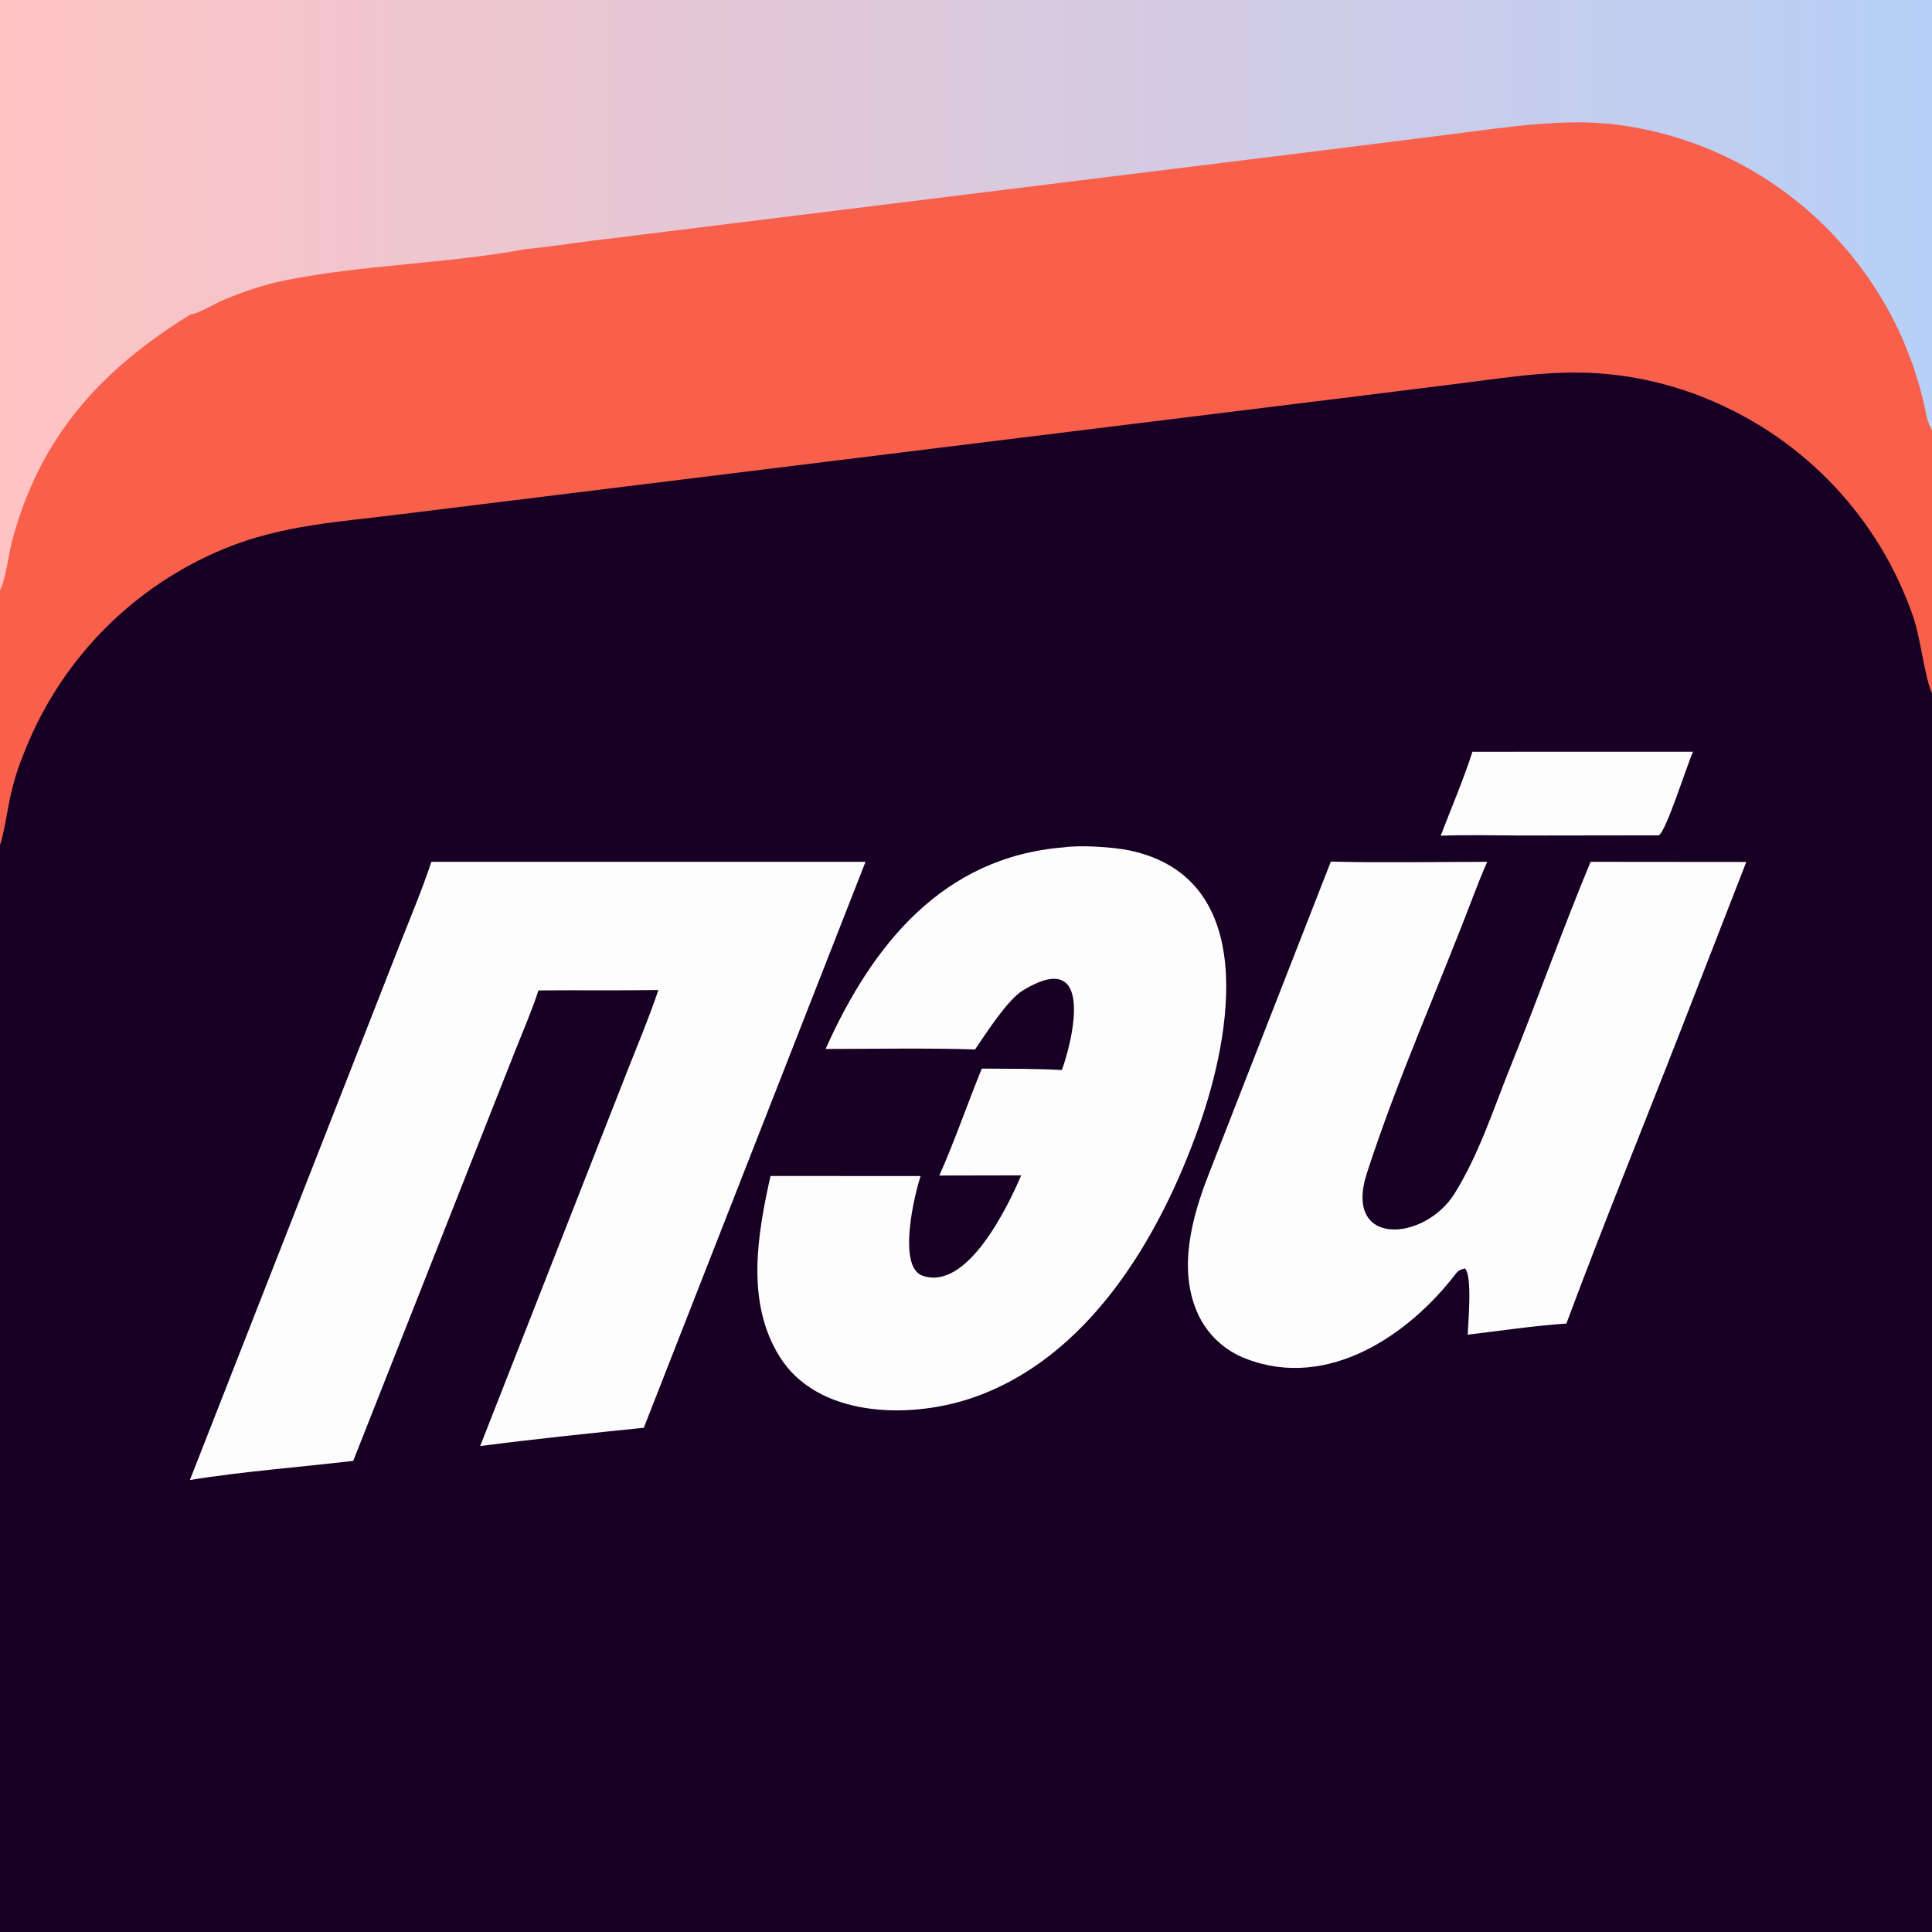
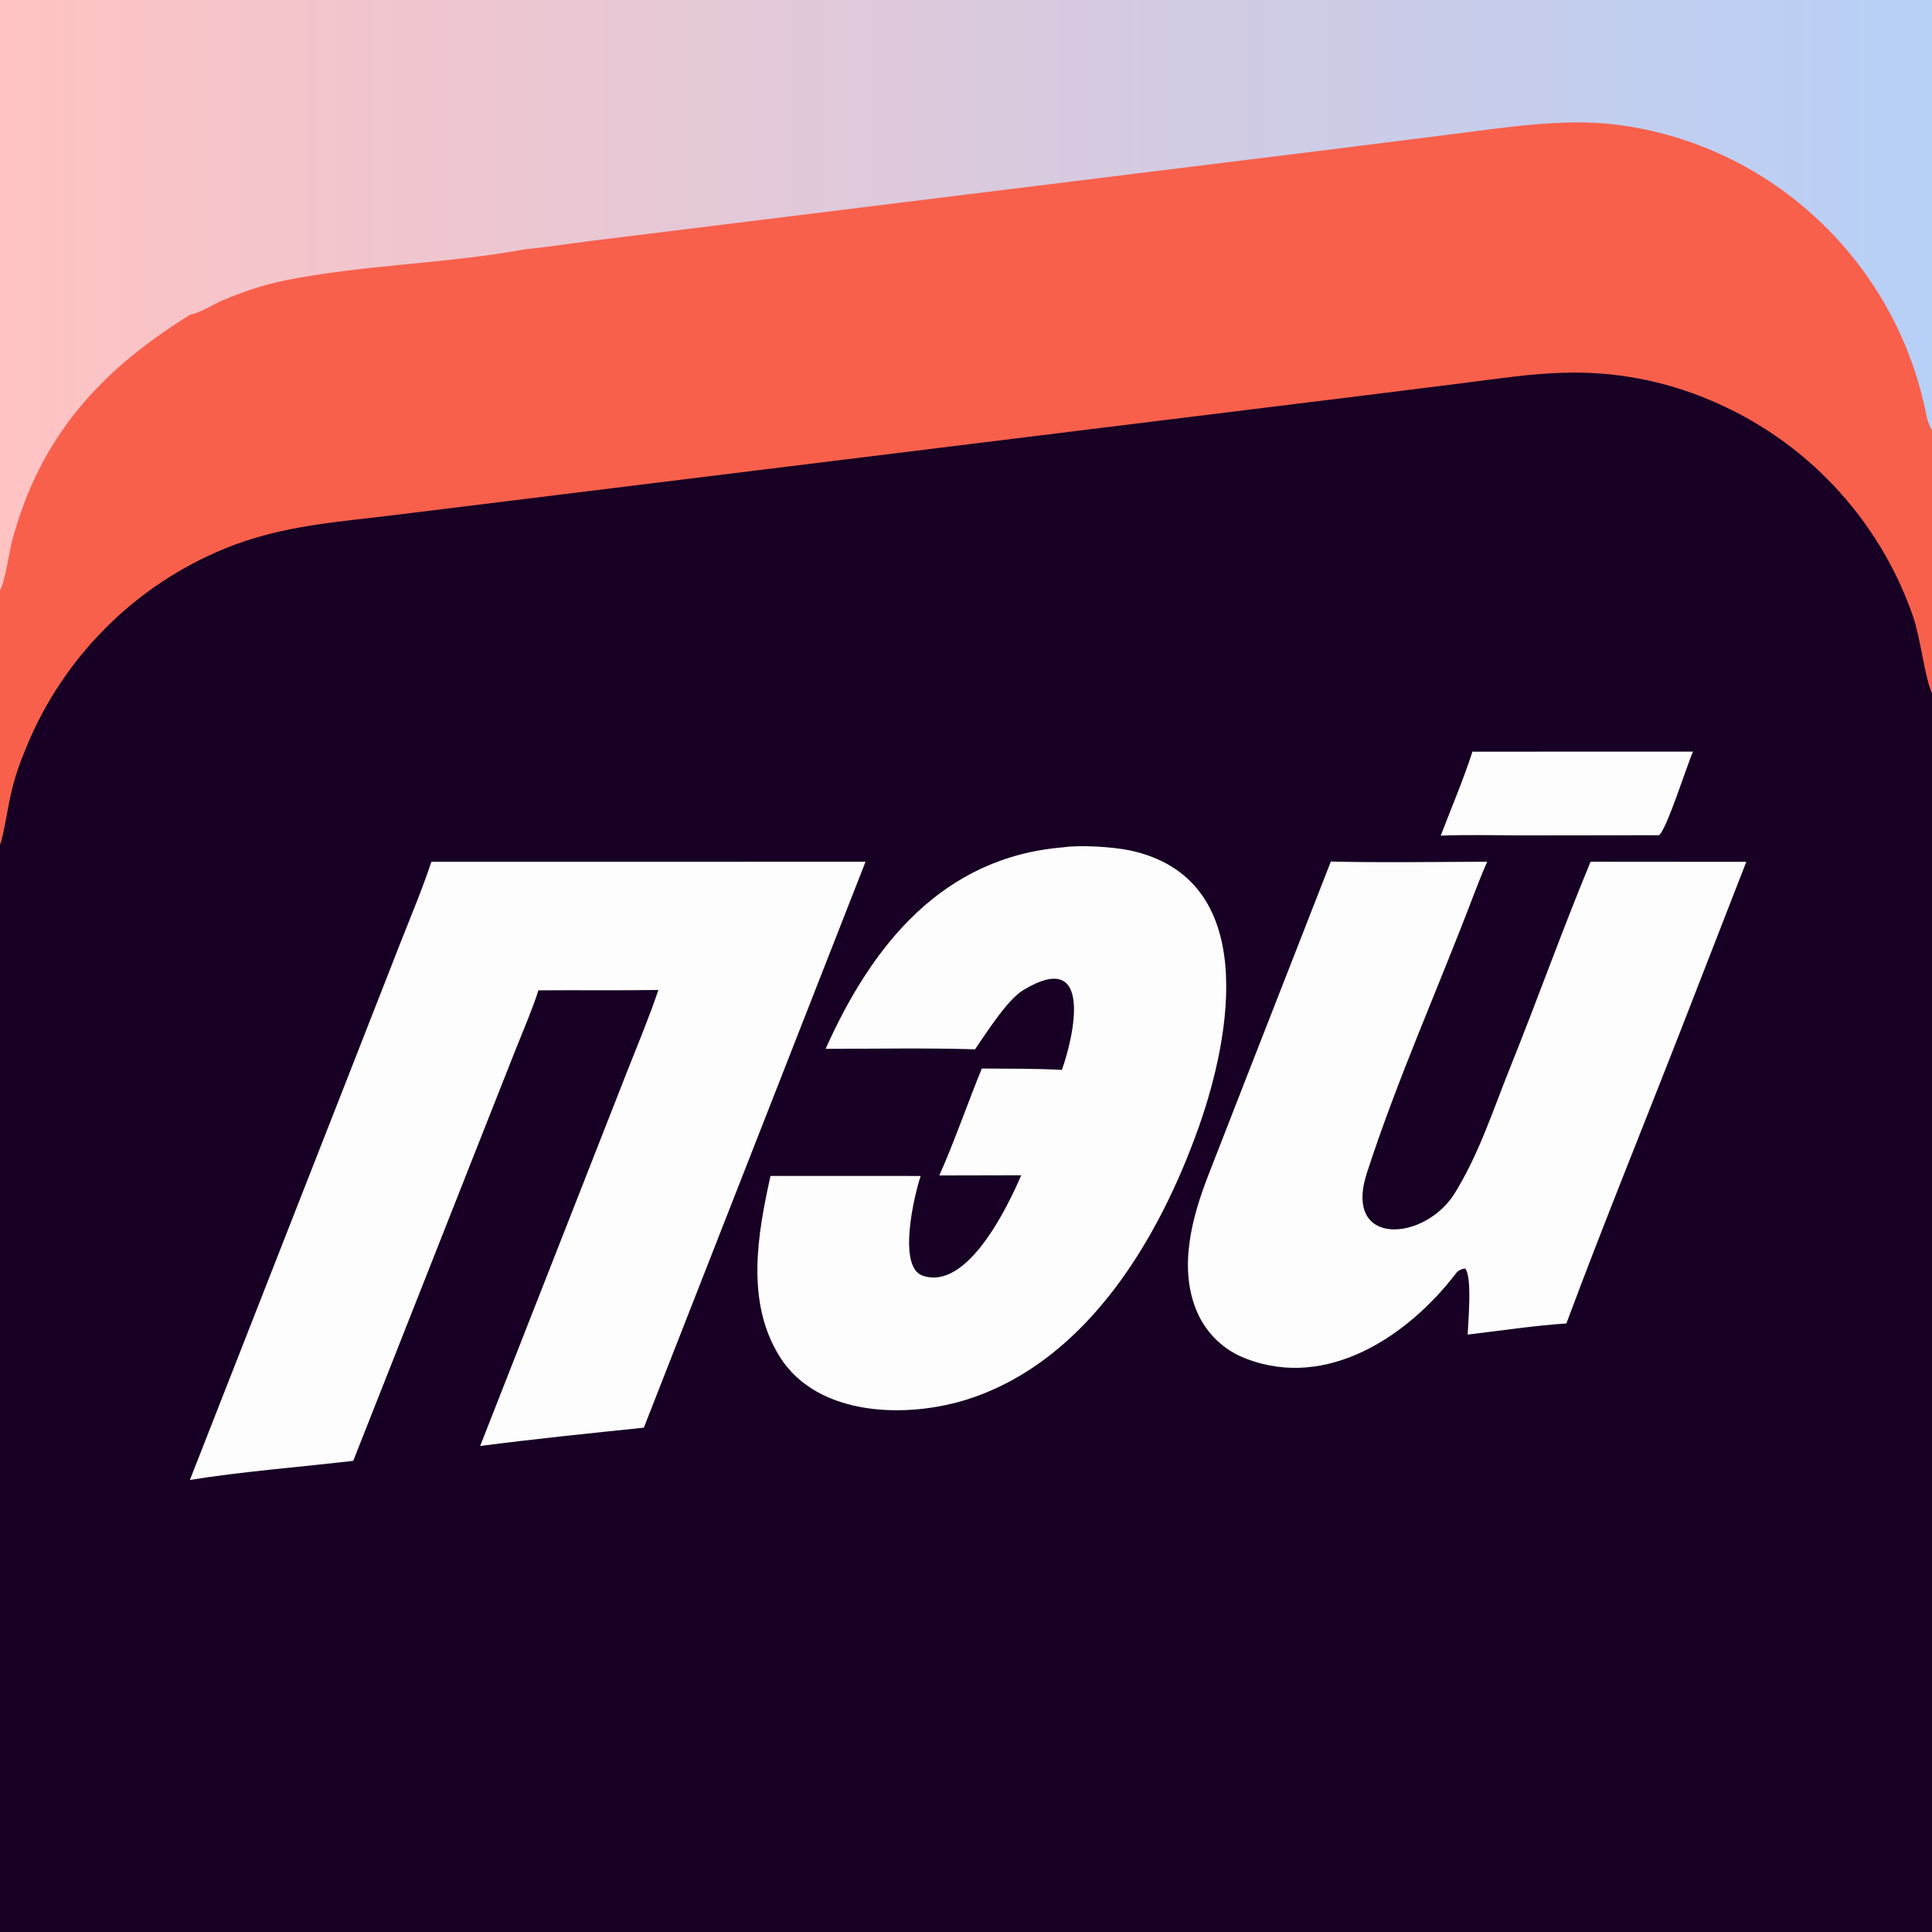
- <svg xmlns="http://www.w3.org/2000/svg" width="320" height="320" viewBox="0 0 320 320" fill="none">
-   <rect width="320" height="320" fill="url(#paint0_linear_1025_38209)" />
-   <path d="M-1.14441e-05 113L36.5 75L291.5 55L320 87V320H0L-1.14441e-05 113Z" fill="#170023" />
-   <path d="M240.409 22.231C249.581 21.058 259.037 19.581 267.497 20.615C293.365 23.776 314.222 43.481 319.107 68.982C319.213 69.529 319.668 70.792 320 71.26V114.836C318.745 112.037 318.143 105.809 316.883 102.155C311.283 85.898 298.99 72.815 283.112 66.213C275.47 62.989 267.218 61.462 258.928 61.737C253.6 61.883 248.043 62.711 242.732 63.391L225.72 65.518L66.475 85.161C56.239 86.459 46.833 86.916 37.213 90.858C22.307 96.978 10.477 108.819 4.372 123.73C3.116 126.746 2.423 128.777 1.714 131.923C1.351 133.532 0.521 138.764 0 139.928V97.727C0.807 96.497 1.521 91.412 1.983 89.668C6.572 72.373 16.633 61.303 31.506 52.116C33.145 51.828 35.343 50.392 36.929 49.718C40.207 48.323 43.697 47.152 47.192 46.444C60.079 43.834 74.151 43.677 87.049 41.26C90.618 40.946 94.472 40.31 98.065 39.876L217.901 25.059L240.409 22.231Z" fill="#F8604C" />
-   <path d="M71.447 142.745L143.356 142.744L106.635 236.479C97.825 237.387 88.288 238.37 79.531 239.512L103.887 177.437C105.6 173.107 107.58 168.356 109.047 163.982C102.467 164.075 95.784 163.986 89.18 164.044C88.241 167.038 86.54 170.986 85.355 173.983L78.48 191.378L58.508 241.966C50.114 242.963 39.649 243.775 31.453 245.138L57.406 178.929L66.221 156.427C67.885 152.186 70.051 147.029 71.447 142.745Z" fill="#FEFDFD" />
-   <path d="M220.429 142.709C228.838 142.913 237.883 142.76 246.326 142.744C245.512 144.595 244.722 146.571 243.999 148.472C238.207 163.709 231.422 178.798 226.405 194.295C222.395 206.684 236.014 205.648 240.945 197.653C244.994 191.089 247.198 184.12 250.055 176.992C254.637 165.638 258.762 154.037 263.45 142.746L289.24 142.768L278.502 170.354C272.202 186.527 265.482 202.996 259.44 219.227C254.51 219.529 248.101 220.472 243.093 221.065C243.174 219.012 243.894 211.345 242.649 210.104C242.06 210.218 241.564 210.397 241.175 210.905C233.382 221.11 219.968 230.297 206.403 225.058C202.788 223.702 199.873 220.945 198.316 217.412C195.119 210.127 197.403 201.67 200.145 194.636C202.116 189.58 204.077 184.521 206.056 179.468L220.429 142.709Z" fill="#FEFDFD" />
-   <path d="M176.115 140.354C178.908 139.938 184.389 140.288 187.116 140.864C208.681 145.46 203.923 171.498 198.588 186.586C192.083 204.985 180.231 225.169 160.655 231.658C150.489 235.027 135.379 234.791 129.099 224.653C123.491 215.601 125.468 204.482 127.616 194.782L144.38 194.788L152.485 194.795C151.431 197.936 148.61 209.823 152.795 211.292C160.176 213.882 166.868 199.966 169.145 194.677L155.579 194.703C157.998 189.319 160.313 182.627 162.615 176.994C166.879 177.032 171.671 176.983 175.882 177.231C177.766 172.01 181.331 156.808 169.438 164.033C166.864 165.597 163.354 171.117 161.503 173.818C153.555 173.565 144.757 173.736 136.746 173.739C144.432 156.556 156.091 141.988 176.115 140.354Z" fill="#FEFDFD" />
-   <path d="M243.882 124.516L280.422 124.506C279.432 126.649 275.992 137.672 274.75 138.356L251.847 138.387C247.649 138.377 242.78 138.245 238.626 138.425C240.316 134.006 242.467 128.938 243.882 124.516Z" fill="#FEFDFD" />
+ <svg xmlns="http://www.w3.org/2000/svg" width="32" height="32" viewBox="0 0 32 32" fill="none">
+   <g clip-path="url(#clip0_379_1646)">
+     <path d="M32 0H0V32H32V0Z" fill="url(#paint0_linear_379_1646)" />
+     <path d="M-1.19209e-06 11.3L3.65 7.5L29.15 5.5L32 8.7L34 33H-2L-1.19209e-06 11.3Z" fill="#170023" />
+     <path d="M24.041 2.224C24.958 2.107 25.904 1.959 26.75 2.062C29.337 2.378 31.422 4.349 31.911 6.899C31.921 6.954 31.967 7.08 32 7.127V11.484C31.875 11.204 31.814 10.582 31.688 10.216C31.128 8.591 29.899 7.282 28.311 6.622C27.547 6.3 26.722 6.147 25.893 6.174C25.36 6.189 24.804 6.272 24.273 6.34L22.572 6.553L6.647 8.517C5.624 8.647 4.683 8.692 3.721 9.087C2.231 9.699 1.048 10.883 0.437 12.374C0.312 12.675 0.242 12.879 0.171 13.193C0.135 13.354 0.052 13.877 0 13.994V9.774C0.081 9.65 0.152 9.142 0.198 8.968C0.657 7.238 1.663 6.131 3.151 5.212C3.315 5.184 3.534 5.04 3.693 4.973C4.021 4.833 4.37 4.716 4.719 4.645C6.008 4.384 7.415 4.368 8.705 4.127C9.062 4.095 9.447 4.032 9.807 3.988L21.79 2.507L24.041 2.224Z" fill="#F8604C" />
+     <path d="M7.145 14.274L14.336 14.273L10.664 23.647C9.782 23.738 8.829 23.836 7.953 23.95L10.389 17.743C10.56 17.31 10.758 16.835 10.905 16.397C10.247 16.407 9.578 16.398 8.918 16.403C8.824 16.703 8.654 17.098 8.535 17.397L7.848 19.137L5.851 24.196C5.011 24.295 3.965 24.377 3.145 24.513L5.741 17.892L6.622 15.642C6.788 15.218 7.005 14.702 7.145 14.274Z" fill="#FEFDFD" />
+     <path d="M22.043 14.27C22.884 14.29 23.788 14.275 24.633 14.273C24.551 14.458 24.472 14.656 24.4 14.846C23.821 16.369 23.142 17.878 22.64 19.428C22.239 20.667 23.601 20.563 24.095 19.764C24.499 19.108 24.72 18.411 25.006 17.698C25.464 16.562 25.876 15.402 26.345 14.273L28.924 14.275L27.85 17.034C27.22 18.651 26.548 20.298 25.944 21.921C25.451 21.951 24.81 22.046 24.309 22.105C24.317 21.9 24.389 21.133 24.265 21.009C24.206 21.02 24.156 21.038 24.117 21.089C23.338 22.11 21.997 23.028 20.64 22.504C20.279 22.369 19.987 22.093 19.832 21.74C19.512 21.011 19.74 20.166 20.015 19.462C20.212 18.957 20.408 18.451 20.606 17.945L22.043 14.27Z" fill="#FEFDFD" />
+     <path d="M17.612 14.034C17.891 13.992 18.439 14.027 18.712 14.085C20.868 14.544 20.392 17.148 19.859 18.657C19.208 20.497 18.023 22.515 16.066 23.164C15.049 23.501 13.538 23.477 12.91 22.464C12.349 21.558 12.547 20.447 12.762 19.477L14.438 19.477L15.249 19.478C15.143 19.792 14.861 20.981 15.28 21.128C16.018 21.387 16.687 19.995 16.915 19.466L15.558 19.469C15.8 18.93 16.031 18.261 16.262 17.698C16.688 17.702 17.167 17.697 17.588 17.721C17.777 17.199 18.133 15.679 16.944 16.402C16.686 16.558 16.335 17.11 16.15 17.38C15.356 17.355 14.476 17.372 13.675 17.372C14.443 15.654 15.609 14.197 17.612 14.034Z" fill="#FEFDFD" />
+     <path d="M24.388 12.45L28.042 12.449C27.943 12.664 27.599 13.766 27.475 13.834L25.185 13.837C24.765 13.836 24.278 13.823 23.863 13.841C24.032 13.399 24.247 12.892 24.388 12.45Z" fill="#FEFDFD" />
+   </g>
  <defs>
-     <linearGradient id="paint0_linear_1025_38209" x1="0" y1="160" x2="320" y2="160" gradientUnits="userSpaceOnUse">
+     <linearGradient id="paint0_linear_379_1646" x1="0" y1="16" x2="32" y2="16" gradientUnits="userSpaceOnUse">
      <stop stop-color="#FFC3C3" />
      <stop offset="1" stop-color="#B7D0F7" />
    </linearGradient>
+     <clipPath id="clip0_379_1646">
+       <rect width="32" height="32" fill="white" />
+     </clipPath>
  </defs>
</svg>
